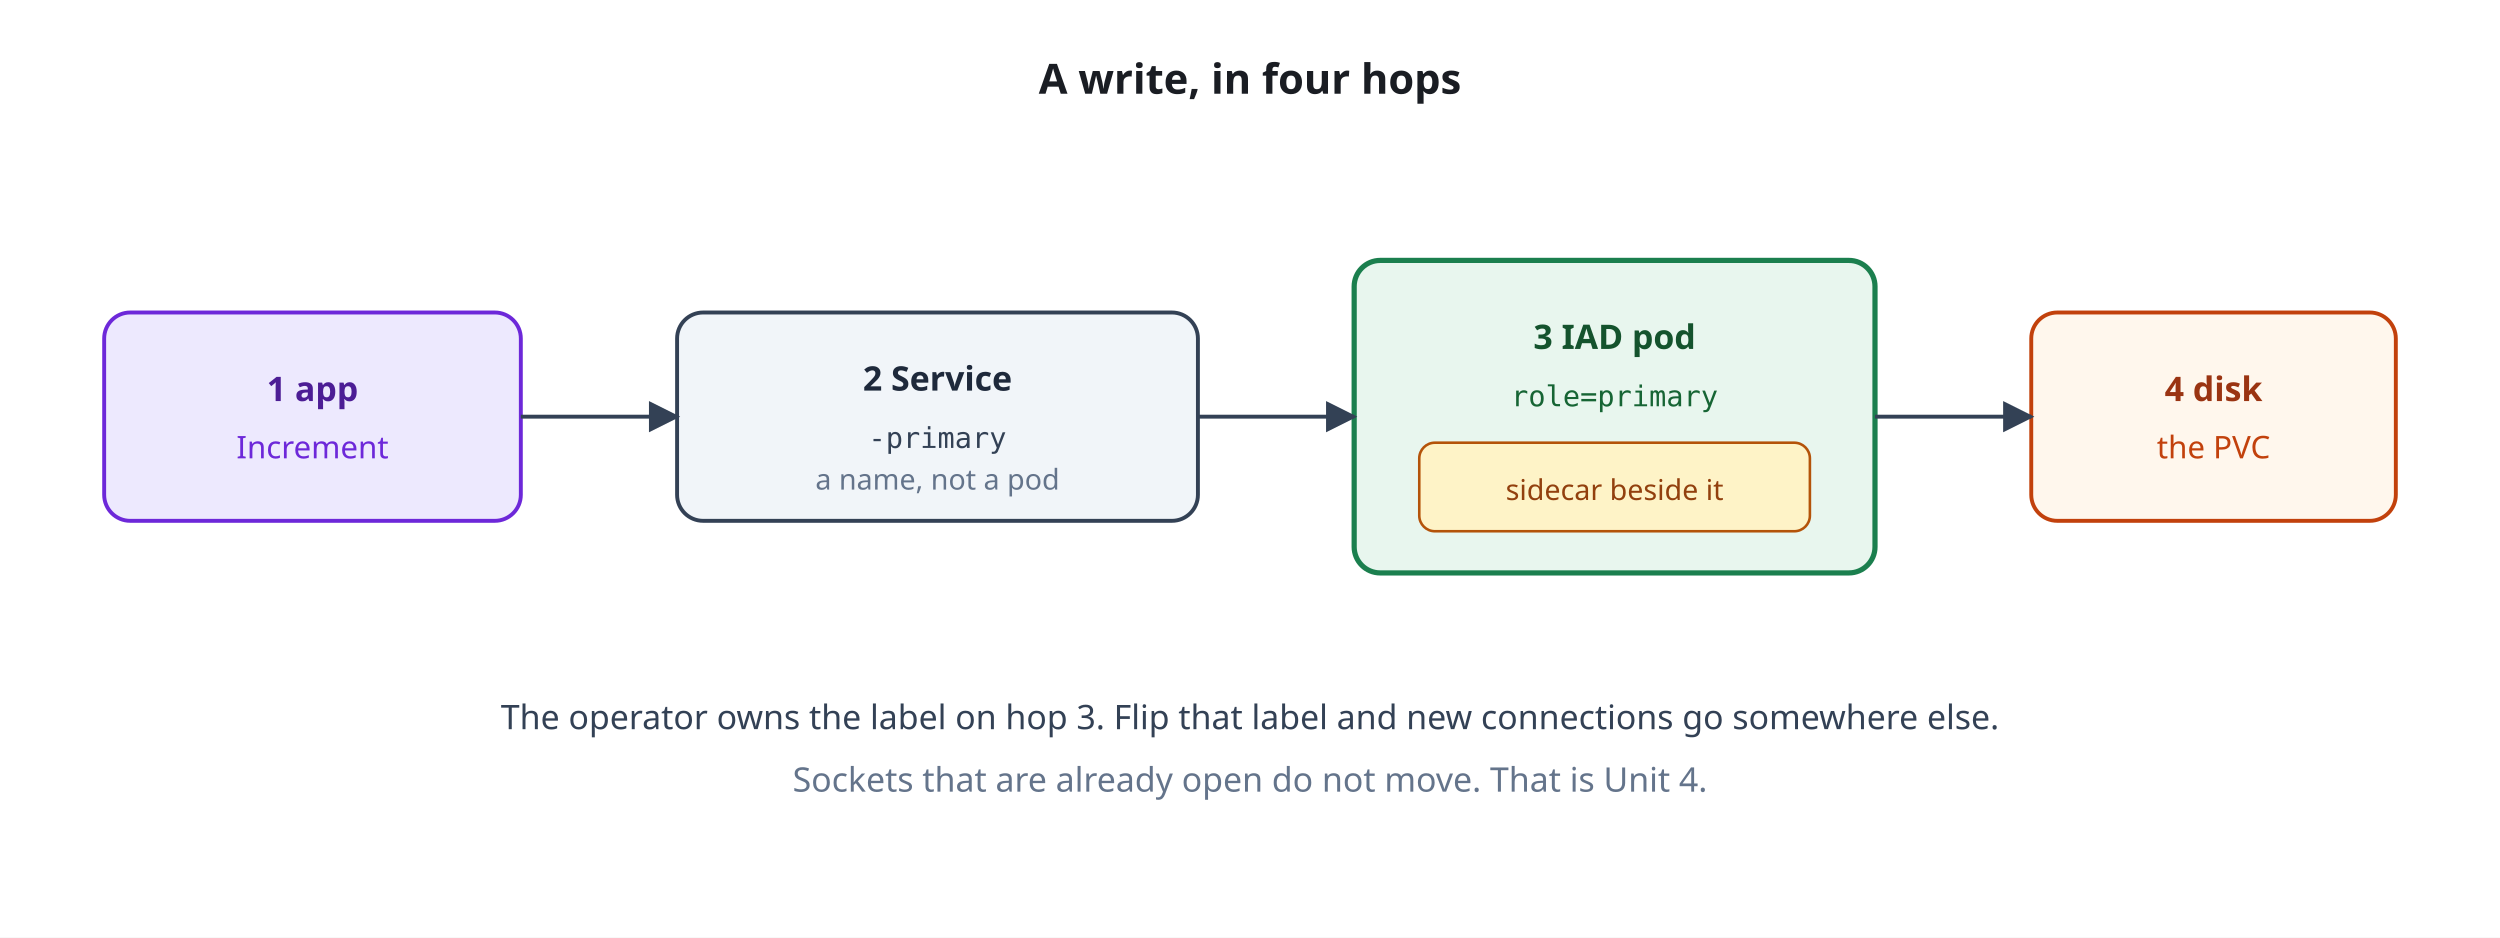
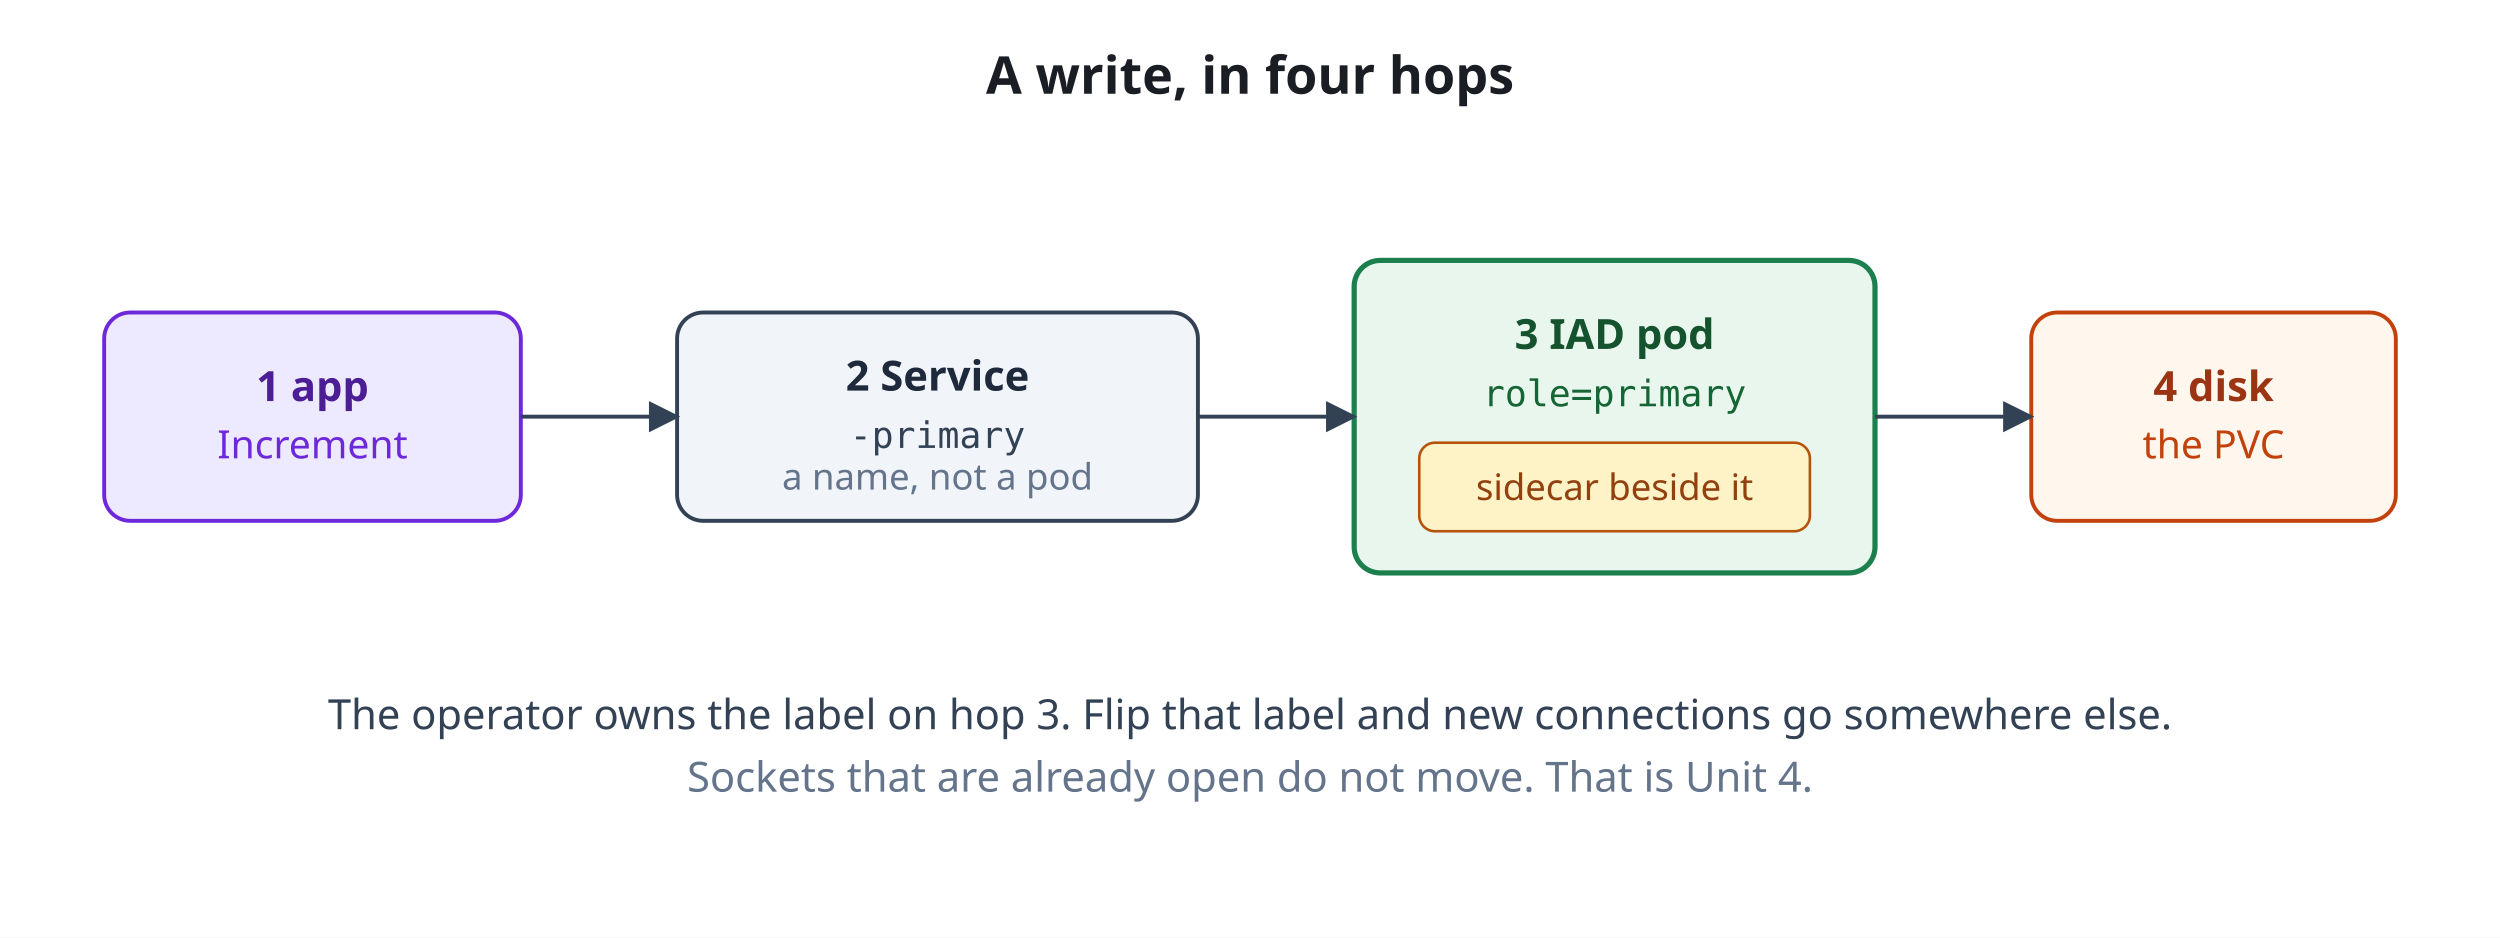
<svg xmlns="http://www.w3.org/2000/svg" viewBox="0 0 960 360" width="960" height="360" role="img">
  <rect width="960" height="360" fill="#ffffff" />
-   <text x="480" y="36" text-anchor="middle" font-family="ui-sans-serif, system-ui, sans-serif" font-size="16" font-weight="600" fill="#1a1d23">A write, in four hops</text>
+   <text x="480" y="36" text-anchor="middle" font-family="ui-sans-serif, system-ui, sans-serif" font-size="20" font-weight="600" fill="#1a1d23">A write, in four hops</text>
  <rect x="40" y="120" width="160" height="80" rx="10" fill="#ede9fe" stroke="#6d28d9" stroke-width="1.5" />
-   <text x="120" y="154" text-anchor="middle" font-family="ui-sans-serif, system-ui, sans-serif" font-size="13" font-weight="700" fill="#4c1d95">1  app</text>
-   <text x="120" y="176" text-anchor="middle" font-family="ui-sans-serif, system-ui, sans-serif" font-size="12" fill="#6d28d9">Increment</text>
+   <text x="120" y="154" text-anchor="middle" font-family="ui-sans-serif, system-ui, sans-serif" font-size="16" font-weight="700" fill="#4c1d95">1  app</text>
+   <text x="120" y="176" text-anchor="middle" font-family="ui-sans-serif, system-ui, sans-serif" font-size="15" fill="#6d28d9">Increment</text>
  <rect x="260" y="120" width="200" height="80" rx="10" fill="#f1f5f9" stroke="#334155" stroke-width="1.5" />
-   <text x="360" y="150" text-anchor="middle" font-family="ui-sans-serif, system-ui, sans-serif" font-size="13" font-weight="700" fill="#1e293b">2  Service</text>
-   <text x="360" y="172" text-anchor="middle" font-family="ui-monospace, monospace" font-size="11" fill="#334155">-primary</text>
-   <text x="360" y="188" text-anchor="middle" font-family="ui-sans-serif, system-ui, sans-serif" font-size="11" fill="#64748b">a name, not a pod</text>
+   <text x="360" y="150" text-anchor="middle" font-family="ui-sans-serif, system-ui, sans-serif" font-size="16" font-weight="700" fill="#1e293b">2  Service</text>
+   <text x="360" y="172" text-anchor="middle" font-family="ui-monospace, monospace" font-size="14" fill="#334155">-primary</text>
+   <text x="360" y="188" text-anchor="middle" font-family="ui-sans-serif, system-ui, sans-serif" font-size="14" fill="#64748b">a name, not a pod</text>
  <rect x="520" y="100" width="200" height="120" rx="10" fill="#e8f6ee" stroke="#1b7f4e" stroke-width="2" />
-   <text x="620" y="134" text-anchor="middle" font-family="ui-sans-serif, system-ui, sans-serif" font-size="13" font-weight="700" fill="#14532d">3  IAD pod</text>
-   <text x="620" y="156" text-anchor="middle" font-family="ui-monospace, monospace" font-size="11" fill="#166534">role=primary</text>
+   <text x="620" y="134" text-anchor="middle" font-family="ui-sans-serif, system-ui, sans-serif" font-size="16" font-weight="700" fill="#14532d">3  IAD pod</text>
+   <text x="620" y="156" text-anchor="middle" font-family="ui-monospace, monospace" font-size="14" fill="#166534">role=primary</text>
  <rect x="545" y="170" width="150" height="34" rx="6" fill="#fef3c7" stroke="#b45309" stroke-width="1" />
-   <text x="620" y="192" text-anchor="middle" font-family="ui-sans-serif, system-ui, sans-serif" font-size="11" fill="#92400e">sidecar beside it</text>
+   <text x="620" y="192" text-anchor="middle" font-family="ui-sans-serif, system-ui, sans-serif" font-size="14" fill="#92400e">sidecar beside it</text>
  <rect x="780" y="120" width="140" height="80" rx="10" fill="#fff7ed" stroke="#c2410c" stroke-width="1.5" />
-   <text x="850" y="154" text-anchor="middle" font-family="ui-sans-serif, system-ui, sans-serif" font-size="13" font-weight="700" fill="#9a3412">4  disk</text>
-   <text x="850" y="176" text-anchor="middle" font-family="ui-sans-serif, system-ui, sans-serif" font-size="12" fill="#c2410c">the PVC</text>
+   <text x="850" y="154" text-anchor="middle" font-family="ui-sans-serif, system-ui, sans-serif" font-size="16" font-weight="700" fill="#9a3412">4  disk</text>
+   <text x="850" y="176" text-anchor="middle" font-family="ui-sans-serif, system-ui, sans-serif" font-size="15" fill="#c2410c">the PVC</text>
  <line x1="200" y1="160" x2="260" y2="160" stroke="#334155" stroke-width="1.5" marker-end="url(#a)" />
  <line x1="460" y1="160" x2="520" y2="160" stroke="#334155" stroke-width="1.5" marker-end="url(#a)" />
  <line x1="720" y1="160" x2="780" y2="160" stroke="#334155" stroke-width="1.5" marker-end="url(#a)" />
-   <text x="480" y="280" text-anchor="middle" font-family="ui-sans-serif, system-ui, sans-serif" font-size="13" fill="#334155">The operator owns the label on hop 3. Flip that label and new connections go somewhere else.</text>
-   <text x="480" y="304" text-anchor="middle" font-family="ui-sans-serif, system-ui, sans-serif" font-size="13" fill="#64748b">Sockets that are already open do not move. That is Unit 4.</text>
+   <text x="480" y="280" text-anchor="middle" font-family="ui-sans-serif, system-ui, sans-serif" font-size="16" fill="#334155">The operator owns the label on hop 3. Flip that label and new connections go somewhere else.</text>
+   <text x="480" y="304" text-anchor="middle" font-family="ui-sans-serif, system-ui, sans-serif" font-size="16" fill="#64748b">Sockets that are already open do not move. That is Unit 4.</text>
  <defs>
    <marker id="a" viewBox="0 0 10 10" refX="9" refY="5" markerWidth="8" markerHeight="8" orient="auto-start-reverse">
      <path d="M 0 0 L 10 5 L 0 10 z" fill="#334155" />
    </marker>
  </defs>
</svg>
